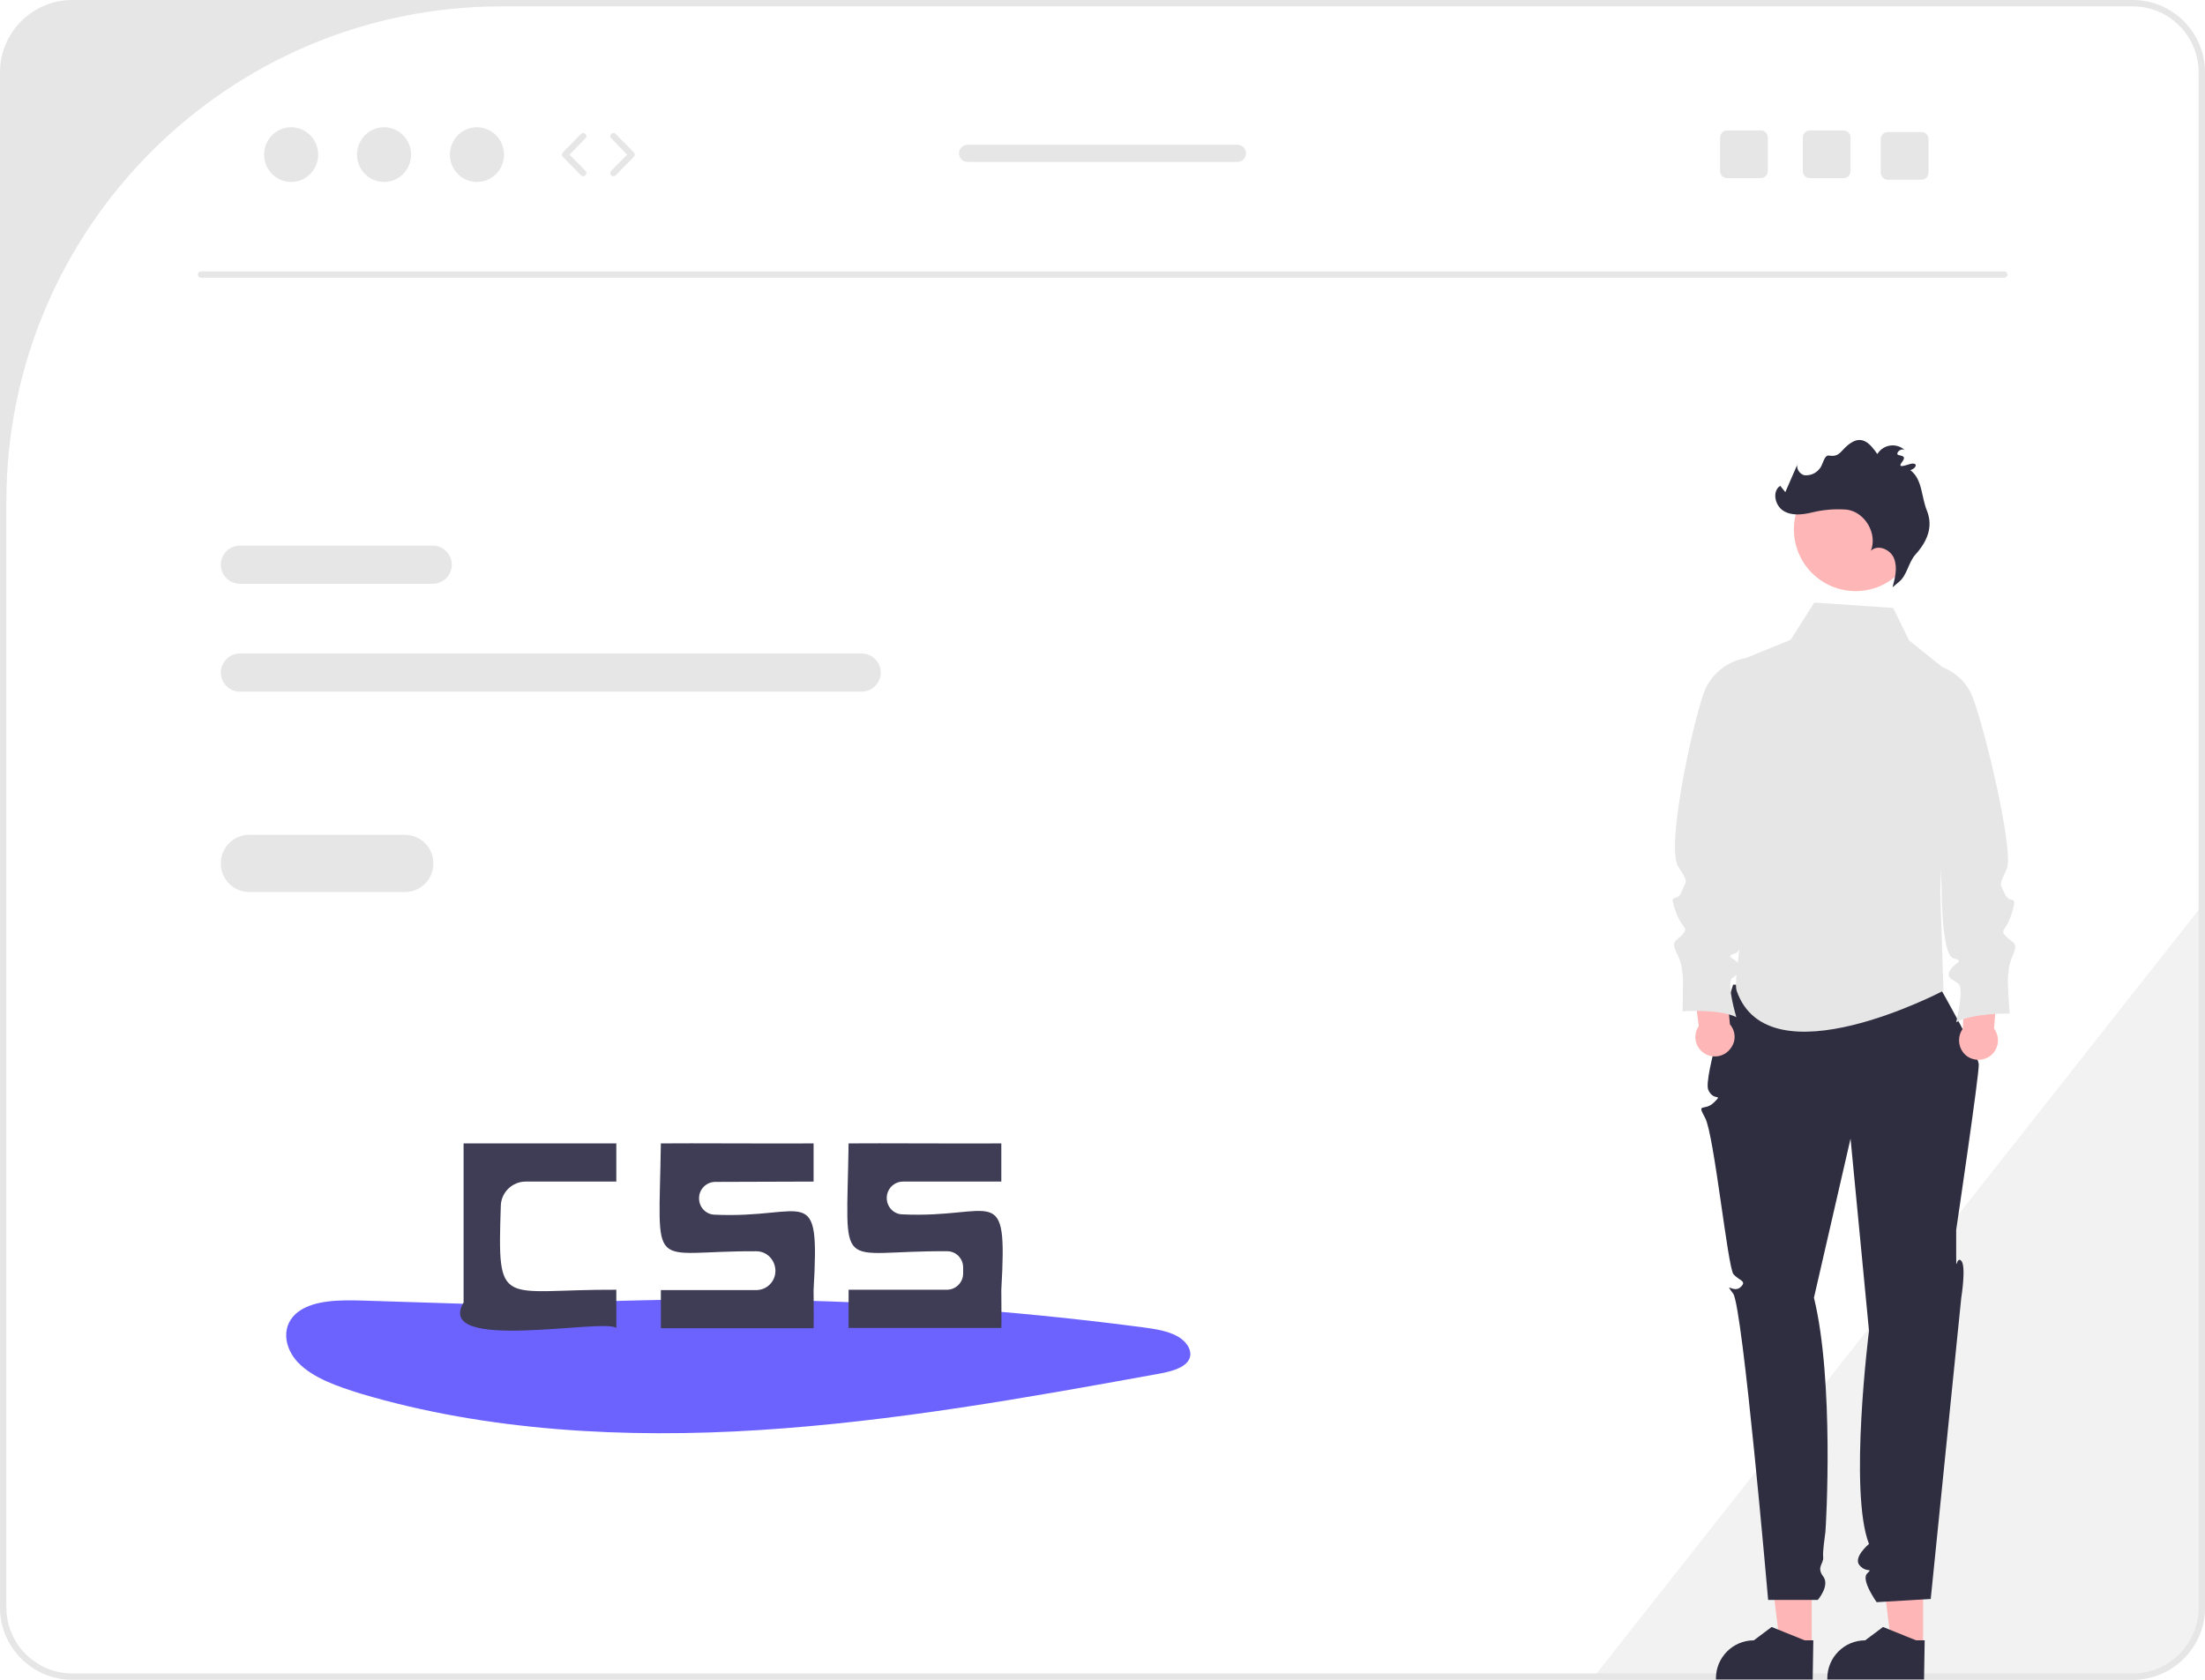
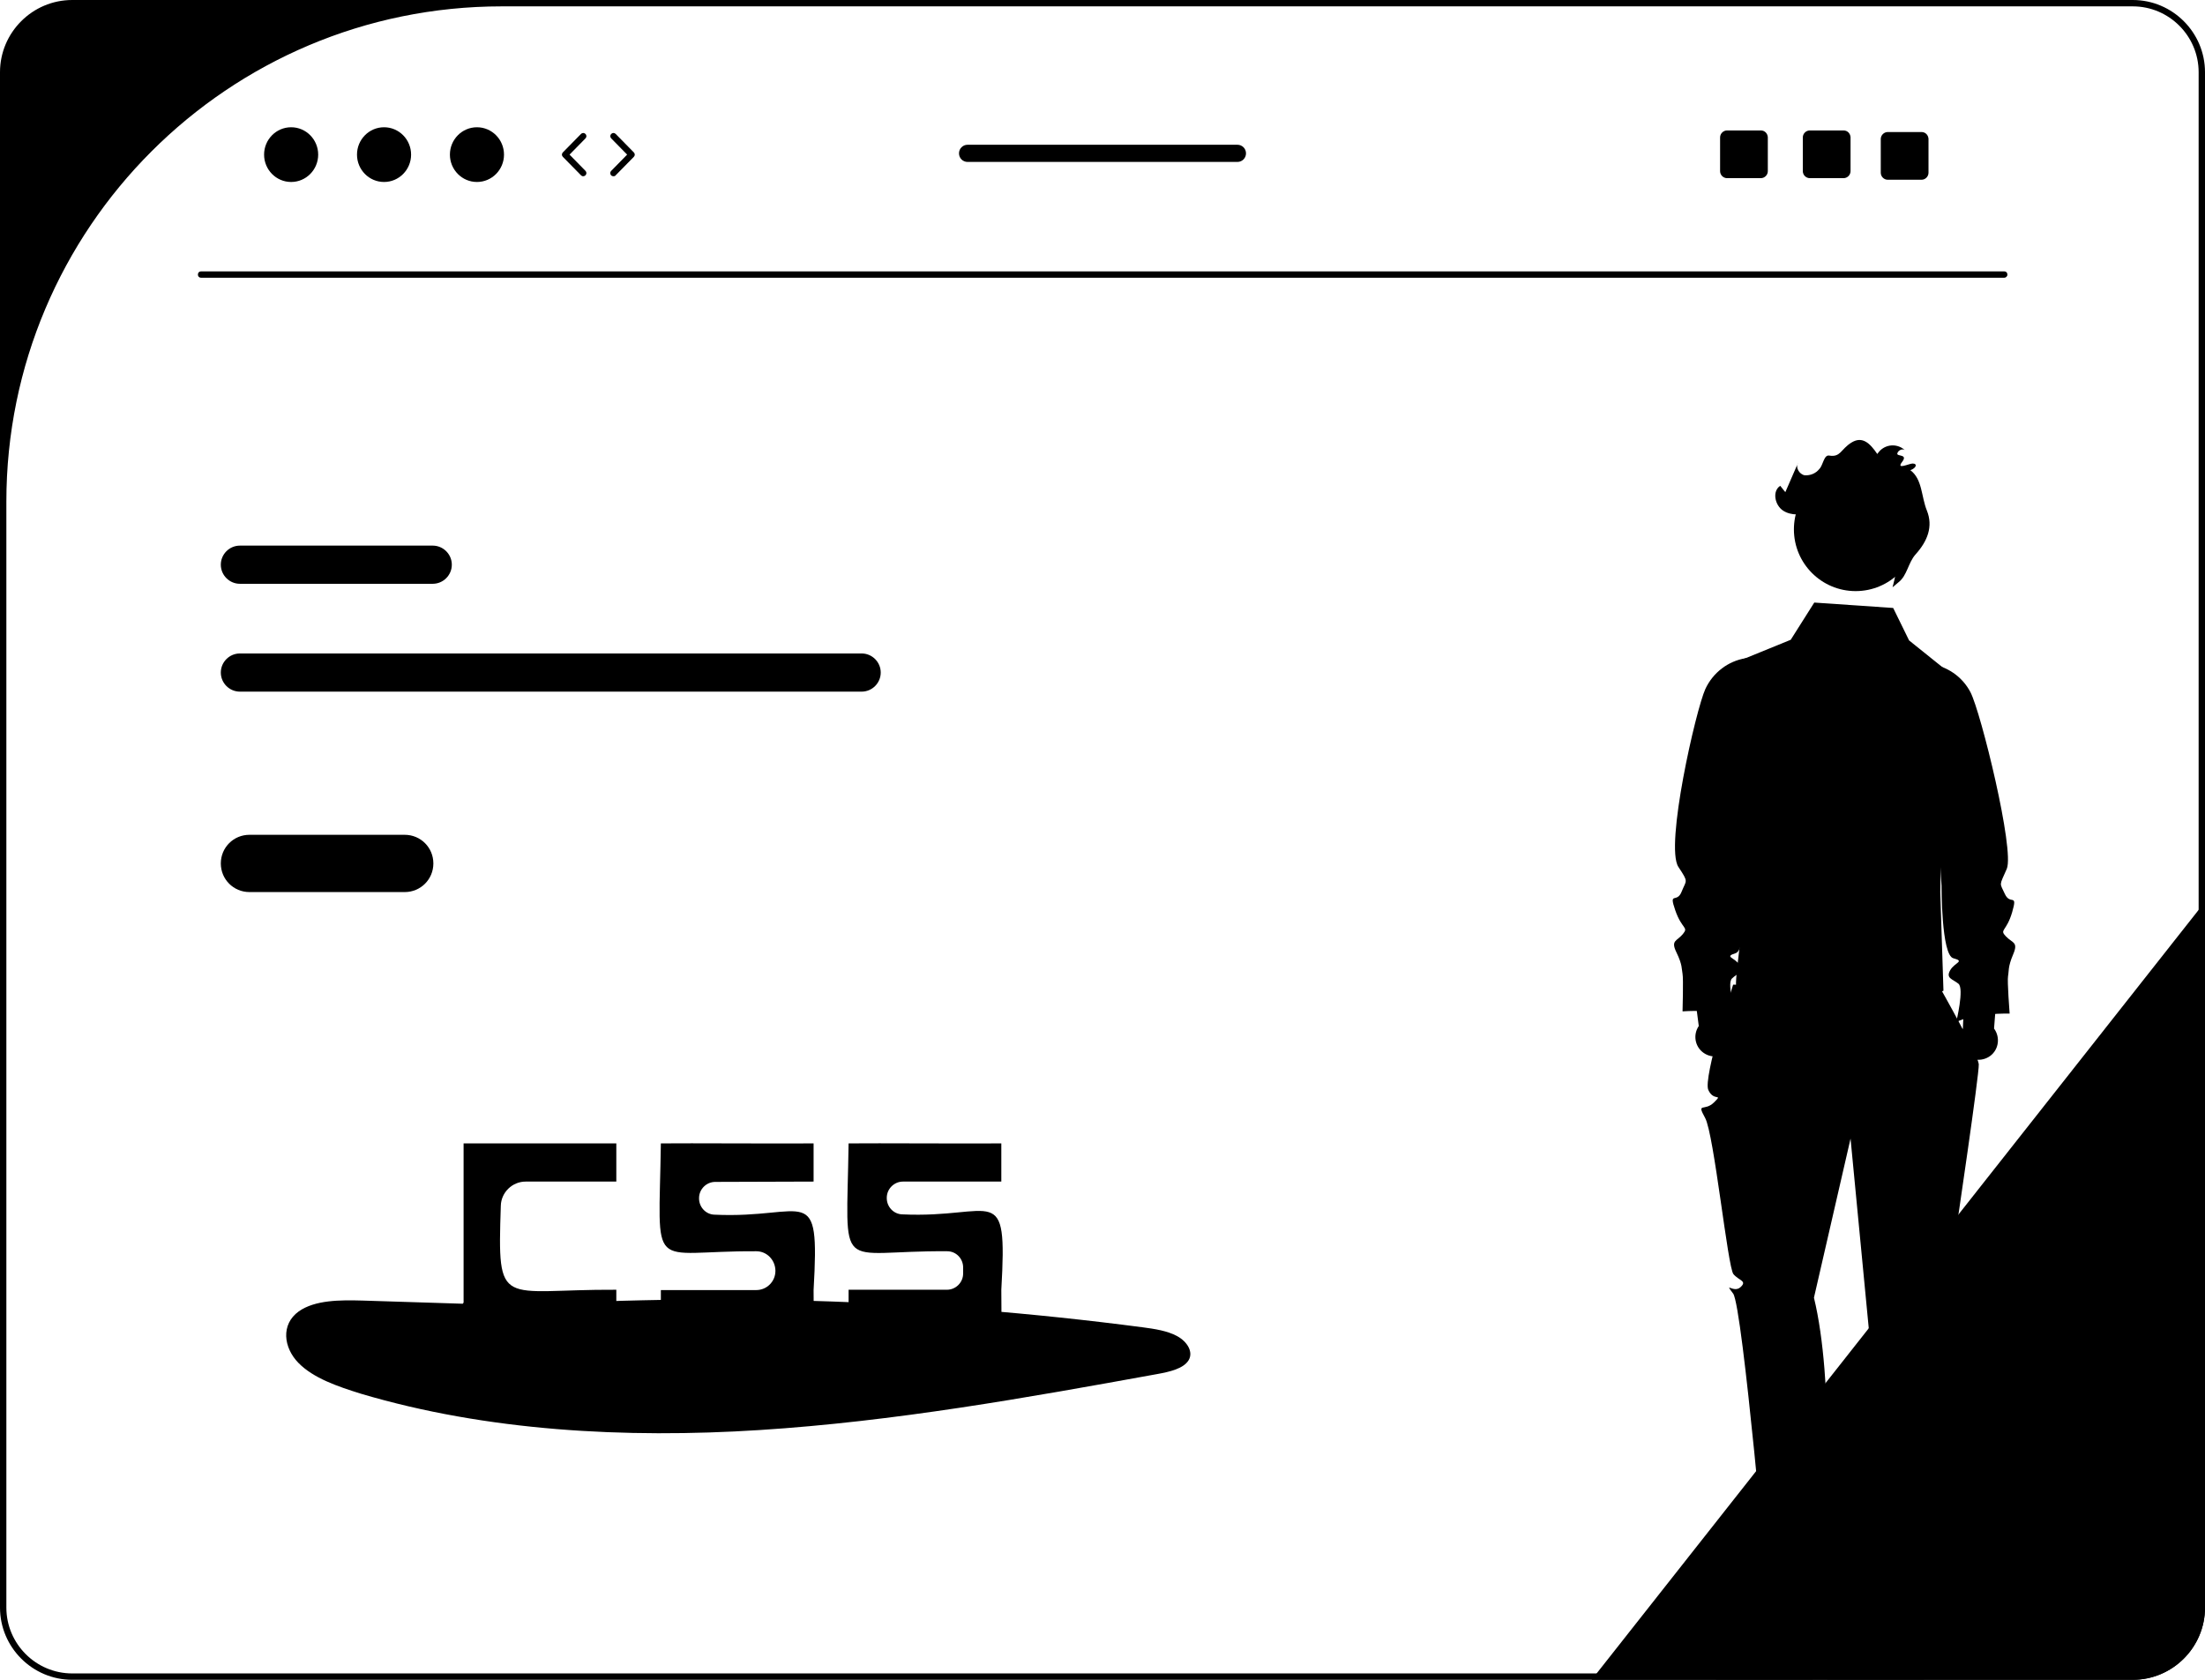
<svg xmlns="http://www.w3.org/2000/svg" version="1.1" id="Calque_1" x="0px" y="0px" viewBox="0 0 693 528" style="enable-background:new 0 0 693 528;" xml:space="preserve">
-   <style type="text/css">
- 	.st0{fill:#F2F2F2;}
- 	.st1{fill:#E6E6E6;}
- 	.st2{fill:#6C63FF;}
- 	.st3{fill:#3F3D56;}
- 	.st4{fill:#FFB6B6;}
- 	.st5{fill:#2F2E41;}
- </style>
  <path class="st0" d="M693,283.5v221.8c0,12.5-10.2,22.7-22.7,22.7H500.2l1.6-2L691,286L693,283.5z" />
  <path class="st1" d="M270.8,205.4H75.4c-3.3,0-6,2.7-6,6c0,3.3,2.7,6,6,6h195.4c3.3,0,6-2.7,6-6  C276.8,208.1,274.1,205.4,270.8,205.4z" />
  <path class="st1" d="M136,171.5H75.4c-3.3,0-6,2.7-6,6c0,3.3,2.7,6,6,6H136c3.3,0,6-2.7,6-6C142,174.2,139.3,171.5,136,171.5  L136,171.5z" />
  <path class="st1" d="M670.3,0H22.7C10.2,0,0,10.2,0,22.7v482.6C0,517.8,10.2,528,22.7,528h647.6c12.5,0,22.7-10.2,22.7-22.7V22.7  C693,10.2,682.8,0,670.3,0z M691,505.3c0,11.4-9.3,20.7-20.7,20.7l0,0H22.7C11.3,526,2,516.7,2,505.3l0,0V157.7  C2,71.7,71.7,2,157.7,2h512.6c11.4,0,20.7,9.3,20.7,20.7l0,0V505.3z" />
  <path class="st1" d="M629.9,87.3H63.2c-0.6,0-1-0.4-1-1s0.4-1,1-1h566.7c0.6,0,1,0.4,1,1S630.4,87.3,629.9,87.3z" />
  <ellipse class="st1" cx="91.5" cy="48.6" rx="8.5" ry="8.6" />
  <ellipse class="st1" cx="120.7" cy="48.6" rx="8.5" ry="8.6" />
  <ellipse class="st1" cx="149.9" cy="48.6" rx="8.5" ry="8.6" />
  <path class="st1" d="M183.3,55.4c-0.3,0-0.5-0.1-0.7-0.3l-5.7-5.8c-0.4-0.4-0.4-1,0-1.4l5.7-5.8c0.4-0.4,1-0.4,1.4,0  c0.4,0.4,0.4,1,0,1.4c0,0,0,0,0,0l-5,5.1l5,5.1c0.4,0.4,0.4,1,0,1.4C183.8,55.3,183.5,55.4,183.3,55.4L183.3,55.4z" />
  <path class="st1" d="M192.8,55.4c-0.6,0-1-0.4-1-1c0-0.3,0.1-0.5,0.3-0.7l5-5.1l-5-5.1c-0.4-0.4-0.4-1,0-1.4c0.4-0.4,1-0.4,1.4,0  l5.7,5.8c0.4,0.4,0.4,1,0,1.4l-5.7,5.8C193.4,55.3,193.1,55.4,192.8,55.4z" />
  <path class="st1" d="M579.4,41h-10.6c-1.2,0-2.2,1-2.2,2.2c0,0,0,0,0,0v10.6c0,1.2,1,2.2,2.2,2.2c0,0,0,0,0,0h10.6  c1.2,0,2.2-1,2.2-2.2V43.1C581.5,41.9,580.6,41,579.4,41z" />
  <path class="st1" d="M553.4,41h-10.6c-1.2,0-2.2,1-2.2,2.2c0,0,0,0,0,0v10.6c0,1.2,1,2.2,2.2,2.2c0,0,0,0,0,0h10.6  c1.2,0,2.2-1,2.2-2.2V43.1C555.5,41.9,554.6,41,553.4,41z" />
  <path class="st1" d="M603.9,41.5h-10.6c-1.2,0-2.2,1-2.2,2.2c0,0,0,0,0,0v10.6c0,1.2,1,2.2,2.2,2.2c0,0,0,0,0,0h10.6  c1.2,0,2.2-1,2.2-2.2V43.6C606,42.4,605.1,41.5,603.9,41.5z" />
  <path class="st1" d="M388.9,45.5h-84.8c-1.5,0-2.7,1.2-2.7,2.7c0,1.5,1.2,2.7,2.7,2.7c0,0,0,0,0,0h84.8c1.5,0,2.7-1.2,2.7-2.7  C391.6,46.7,390.4,45.5,388.9,45.5z" />
-   <path id="floating-cloud" class="st2" d="M164.6,410.4l-50.7-1.6c-7-0.2-14.9-0.2-20,3.4c-5.7,4.1-4.8,11.4-0.1,16.2  s12.3,7.4,19.7,9.7c39.4,11.7,82.9,14.1,125.2,11.4s83.7-10.1,125-17.6c3.9-0.7,8.3-1.7,9.9-4.4c1.5-2.6-0.5-5.8-3.6-7.5  s-7.1-2.3-10.9-2.8c-69.4-9.1-139.6-11.1-209.5-6" />
+   <path id="floating-cloud" class="st4" d="M164.6,410.4l-50.7-1.6c-7-0.2-14.9-0.2-20,3.4c-5.7,4.1-4.8,11.4-0.1,16.2  s12.3,7.4,19.7,9.7c39.4,11.7,82.9,14.1,125.2,11.4s83.7-10.1,125-17.6c3.9-0.7,8.3-1.7,9.9-4.4c1.5-2.6-0.5-5.8-3.6-7.5  s-7.1-2.3-10.9-2.8c-69.4-9.1-139.6-11.1-209.5-6" />
  <path class="st3" d="M255.7,371.4v-12c-8.7,0.1-39.9-0.1-48,0c-0.6,41.9-4.3,33.7,30,33.9c3.3,0,5.9,2.7,6,6v0.2c0,3.3-2.7,6-6,6  h-30v12h48c0.1,0,0-11.6,0-12c2-34.8-2-22.3-31.2-23.7c-2.7-0.1-4.8-2.4-4.8-5.1v-0.1c0-2.8,2.3-5.1,5.1-5.1L255.7,371.4z" />
  <path class="st3" d="M314.7,371.4v-12c-8.7,0.1-39.9-0.1-48,0c-0.6,42.3-4.4,33.6,31,33.9c2.8,0,5,2.3,5,5.1c0,0.6,0,1.3,0,1.9  c0,2.8-2.3,5.1-5.1,5.1c0,0,0,0,0,0h-30.9v12h48c0.1,0,0-11.6,0-12c2-34.8-2-22.3-31.2-23.7c-2.7-0.1-4.8-2.4-4.8-5.1v-0.1  c0-2.8,2.3-5.1,5.1-5.1H314.7z" />
  <path class="st3" d="M193.7,371.4v-12h-48c0,10.7,0,39,0,50c-9.4,15.9,44,4.9,48,8c0,0,0-12,0-12c-36.5-0.2-37.4,6.6-36.3-26.4  c0.1-4.2,3.6-7.6,7.8-7.6C175.9,371.4,193.7,371.4,193.7,371.4z" />
  <path class="st1" d="M127.2,262.4H78.4c-5,0-9,4-9,9s4,9,9,9h48.8c5,0,9-4,9-9S132.2,262.4,127.2,262.4L127.2,262.4z" />
-   <polygon class="st4" points="569.4,517.6 559.5,517.6 554.8,479.4 569.4,479.4 " />
-   <path class="st5" d="M569.7,527.9l-30.4,0v-0.4c0-6.5,5.3-11.9,11.9-11.9h0l5.6-4.2l10.4,4.2l2.7,0L569.7,527.9z" />
-   <polygon class="st4" points="604.4,517.6 594.5,517.6 589.8,479.4 604.4,479.4 " />
-   <path class="st5" d="M604.7,527.9l-30.4,0v-0.4c0-6.5,5.3-11.9,11.9-11.9h0l5.6-4.2l10.4,4.2l2.7,0L604.7,527.9z" />
-   <path class="st5" d="M544.7,309.5c0,0-9.5,29.3-7.8,33.1s4.8,0.9,1.8,3.9s-5.6-0.2-2.8,4.9s7.1,47,8.9,49.1s4.4,2.1,2.2,4.1  s-5.3-2-2.3,2s11,96.3,11,96.3h15.6c0,0,3.9-4.5,1.7-7.4s0.2-4,0-6s0.5-6.1,0.7-8s2.8-47.4-3.6-73.6l11.5-50l5.8,60.4  c0,0-6.4,50.7,0,67c0,0-5.2,4.3-2.9,6.8s4.3,0.5,2.3,2.5s3,9,3,9l17-1l9.6-94.7c0,0,1.6-9.9,0-11.6s-1.6,4.3-1.6-1.7v-8  c0,0,7.3-49.2,7.1-52.1s-12.1-23.9-12.1-23.9L544.7,309.5z" />
+   <polygon class="st2" points="569.4,517.6 559.5,517.6 554.8,479.4 569.4,479.4 " />
+   <path class="st3" d="M569.7,527.9l-30.4,0v-0.4c0-6.5,5.3-11.9,11.9-11.9h0l5.6-4.2l10.4,4.2l2.7,0L569.7,527.9z" />
+   <polygon class="st2" points="604.4,517.6 594.5,517.6 589.8,479.4 604.4,479.4 " />
+   <path class="st3" d="M604.7,527.9l-30.4,0v-0.4c0-6.5,5.3-11.9,11.9-11.9h0l5.6-4.2l10.4,4.2l2.7,0L604.7,527.9z" />
+   <path class="st3" d="M544.7,309.5c0,0-9.5,29.3-7.8,33.1s4.8,0.9,1.8,3.9s-5.6-0.2-2.8,4.9s7.1,47,8.9,49.1s4.4,2.1,2.2,4.1  s-5.3-2-2.3,2s11,96.3,11,96.3h15.6c0,0,3.9-4.5,1.7-7.4s0.2-4,0-6s0.5-6.1,0.7-8s2.8-47.4-3.6-73.6l11.5-50l5.8,60.4  c0,0-6.4,50.7,0,67c0,0-5.2,4.3-2.9,6.8s4.3,0.5,2.3,2.5s3,9,3,9l17-1l9.6-94.7c0,0,1.6-9.9,0-11.6s-1.6,4.3-1.6-1.7v-8  c0,0,7.3-49.2,7.1-52.1s-12.1-23.9-12.1-23.9L544.7,309.5z" />
  <path class="st1" d="M595,191.1l-24.8-1.7l-7.4,11.7l-17.9,7.3v57.7c1.9,5.6,2.8,11.4,2.9,17.3c-0.1,11.5-3,25-2,28c10,29,65,0,65,0  l-1-31l1.4-70.1l-11.2-9L595,191.1z" />
-   <path class="st4" d="M543.7,322l-1.7-18.2l-10.6-0.5l2.5,19.2c-1.9,2.8-1.2,6.6,1.6,8.5s6.6,1.2,8.5-1.6  C545.7,327.1,545.5,324.1,543.7,322L543.7,322z" />
+   <path class="st2" d="M543.7,322l-1.7-18.2l-10.6-0.5l2.5,19.2c-1.9,2.8-1.2,6.6,1.6,8.5s6.6,1.2,8.5-1.6  C545.7,327.1,545.5,324.1,543.7,322L543.7,322z" />
  <path class="st1" d="M548.9,206.9l-0.3,0c-5.5,0.9-10.2,4.5-12.6,9.6c-3,6.5-12.8,49.5-8.5,56c3.3,5,2.5,4,1,7.8s-4.1-0.3-2,5.8  s4.3,5.2,2.4,7.5s-3.9,1.9-2,5.8s1.6,5.2,1.9,6.7s0,11.8,0,11.8s11.3-0.9,16.9,1.8c0,0-3.1-10.4-1.4-12.1s3.9-1.9,2.4-4.3  s-5-2.5-1.2-3.7s2.5-23,2.5-23C554.2,260.5,551.8,233.9,548.9,206.9z" />
-   <path class="st4" d="M616.9,323.3l0.8-18.3l10.5-1l-1.5,19.3c2,2.7,1.5,6.6-1.2,8.6c-2.7,2-6.6,1.5-8.6-1.2  C615.3,328.5,615.3,325.5,616.9,323.3z" />
+   <path class="st2" d="M616.9,323.3l0.8-18.3l10.5-1l-1.5,19.3c2,2.7,1.5,6.6-1.2,8.6c-2.7,2-6.6,1.5-8.6-1.2  C615.3,328.5,615.3,325.5,616.9,323.3z" />
  <path class="st1" d="M605.9,208.6l0.3,0c5.6,0.7,10.5,4,13.1,9c3.3,6.4,13.9,49.6,11.4,55.5c-2.4,5.5-2.3,4.2-0.6,7.9  s4.1-0.5,2.3,5.7s-4.1,5.4-2,7.6s4,1.7,2.3,5.7s-1.3,5.3-1.6,6.8s0.5,11.8,0.5,11.8s-11.3-0.3-16.8,2.7c0,0,2.6-10.6,0.7-12.1  s-4-1.7-2.6-4.2s4.8-2.8,1-3.8s-3.7-22.8-3.7-22.8L605.9,208.6z" />
-   <circle class="st4" cx="583.2" cy="166.4" r="19.4" />
-   <path class="st5" d="M596.7,183c2.7-2.1,3-6.1,5.3-8.7c3.8-4.2,5.6-8.8,3.6-13.8c-1.8-4.4-1.4-9.9-5.2-12.7c1.9-0.7,2.3-2.1,0.7-2.1  c-1.1,0-5.3,2.1-3.3-0.5s-1.8-1.6-1.5-2.7s1.9-1.7,2.6-0.8c-2.2-2.2-5.7-2.3-8-0.1c-0.3,0.3-0.6,0.7-0.9,1.1  c-2.3-3.4-4.7-5.7-8.1-3.6c-3.4,2.1-3.4,4.7-7,4.1c-1.7-0.3-1.9,3-3.1,4.2c-1.1,1.4-2.8,2.1-4.6,2c-1.7-0.3-3-2.5-2.1-3.9l-4,9.2  l-1.6-2c-2.6,1.7-1.7,6.1,0.9,7.8s6,1.3,9,0.6c3.6-0.9,7.3-1.2,11.1-0.9c5.7,0.8,9.6,7.6,7.5,12.9c2.2-2.1,6.2-0.4,7.3,2.5  s0.3,6-0.5,9" />
+   <circle class="st2" cx="583.2" cy="166.4" r="19.4" />
+   <path class="st3" d="M596.7,183c2.7-2.1,3-6.1,5.3-8.7c3.8-4.2,5.6-8.8,3.6-13.8c-1.8-4.4-1.4-9.9-5.2-12.7c1.9-0.7,2.3-2.1,0.7-2.1  c-1.1,0-5.3,2.1-3.3-0.5s-1.8-1.6-1.5-2.7s1.9-1.7,2.6-0.8c-2.2-2.2-5.7-2.3-8-0.1c-0.3,0.3-0.6,0.7-0.9,1.1  c-2.3-3.4-4.7-5.7-8.1-3.6c-3.4,2.1-3.4,4.7-7,4.1c-1.7-0.3-1.9,3-3.1,4.2c-1.1,1.4-2.8,2.1-4.6,2c-1.7-0.3-3-2.5-2.1-3.9l-4,9.2  l-1.6-2c-2.6,1.7-1.7,6.1,0.9,7.8s6,1.3,9,0.6c3.6-0.9,7.3-1.2,11.1-0.9c5.7,0.8,9.6,7.6,7.5,12.9c2.2-2.1,6.2-0.4,7.3,2.5  s0.3,6-0.5,9" />
</svg>
